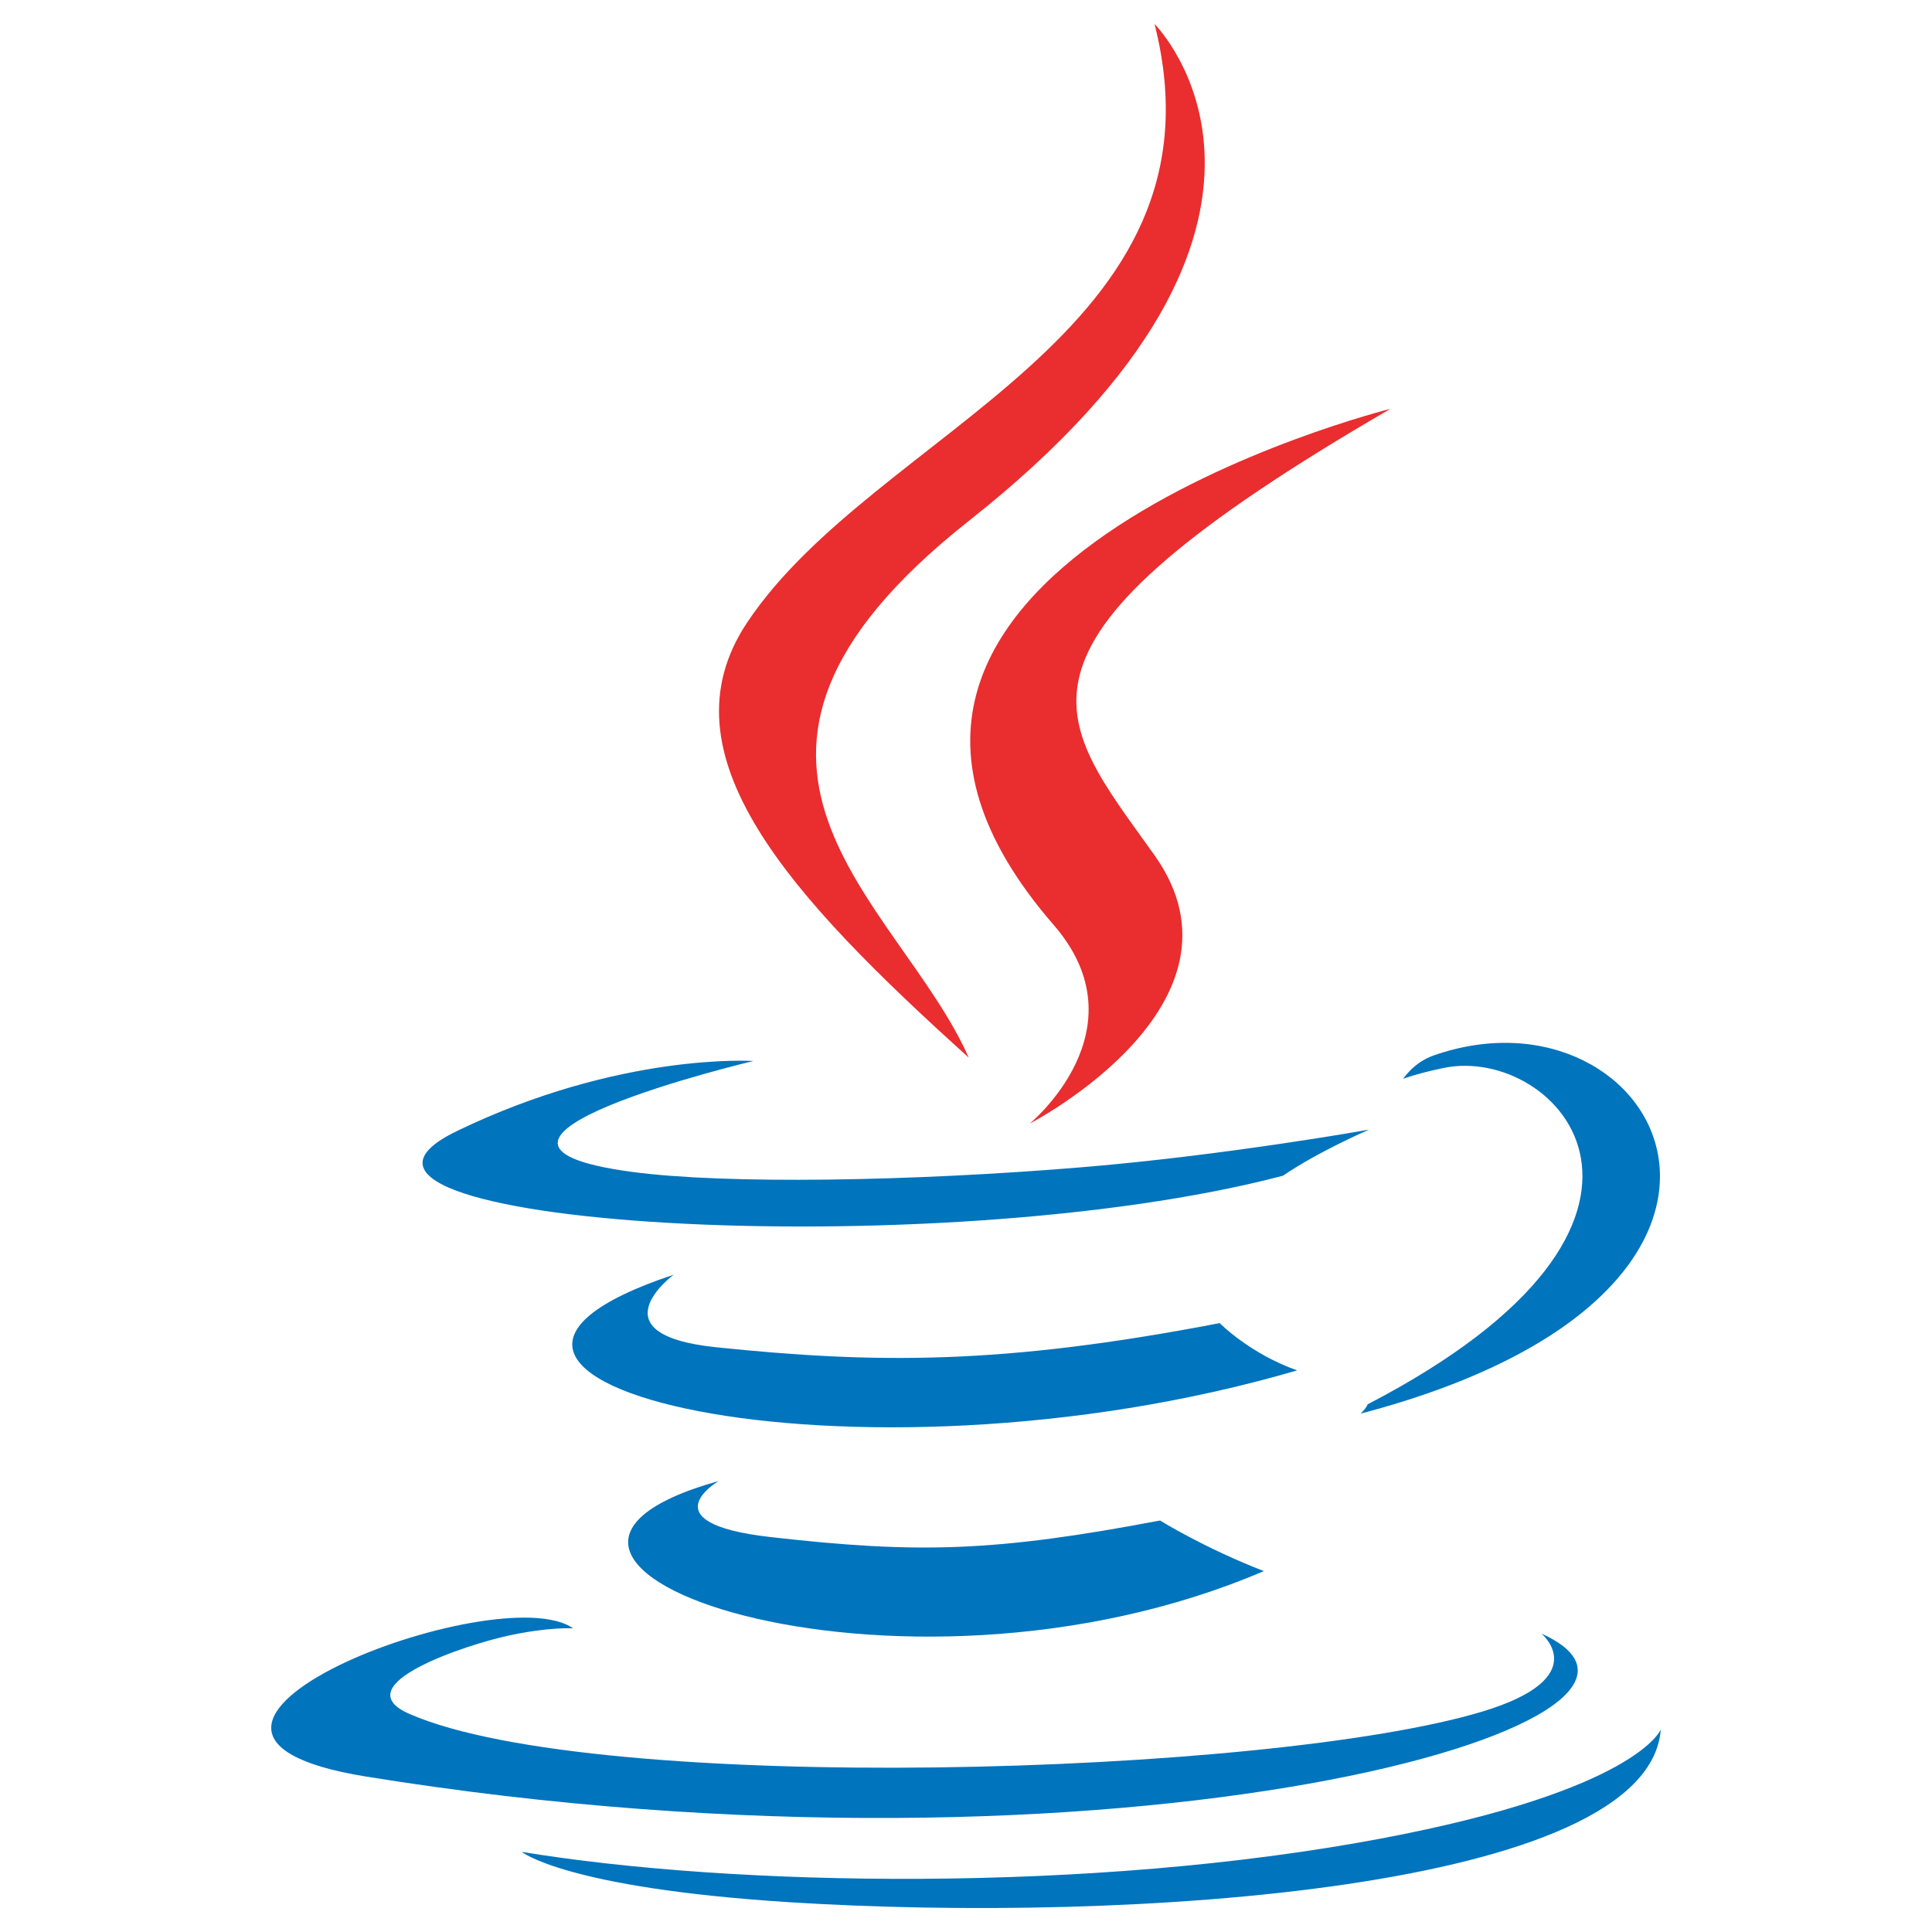
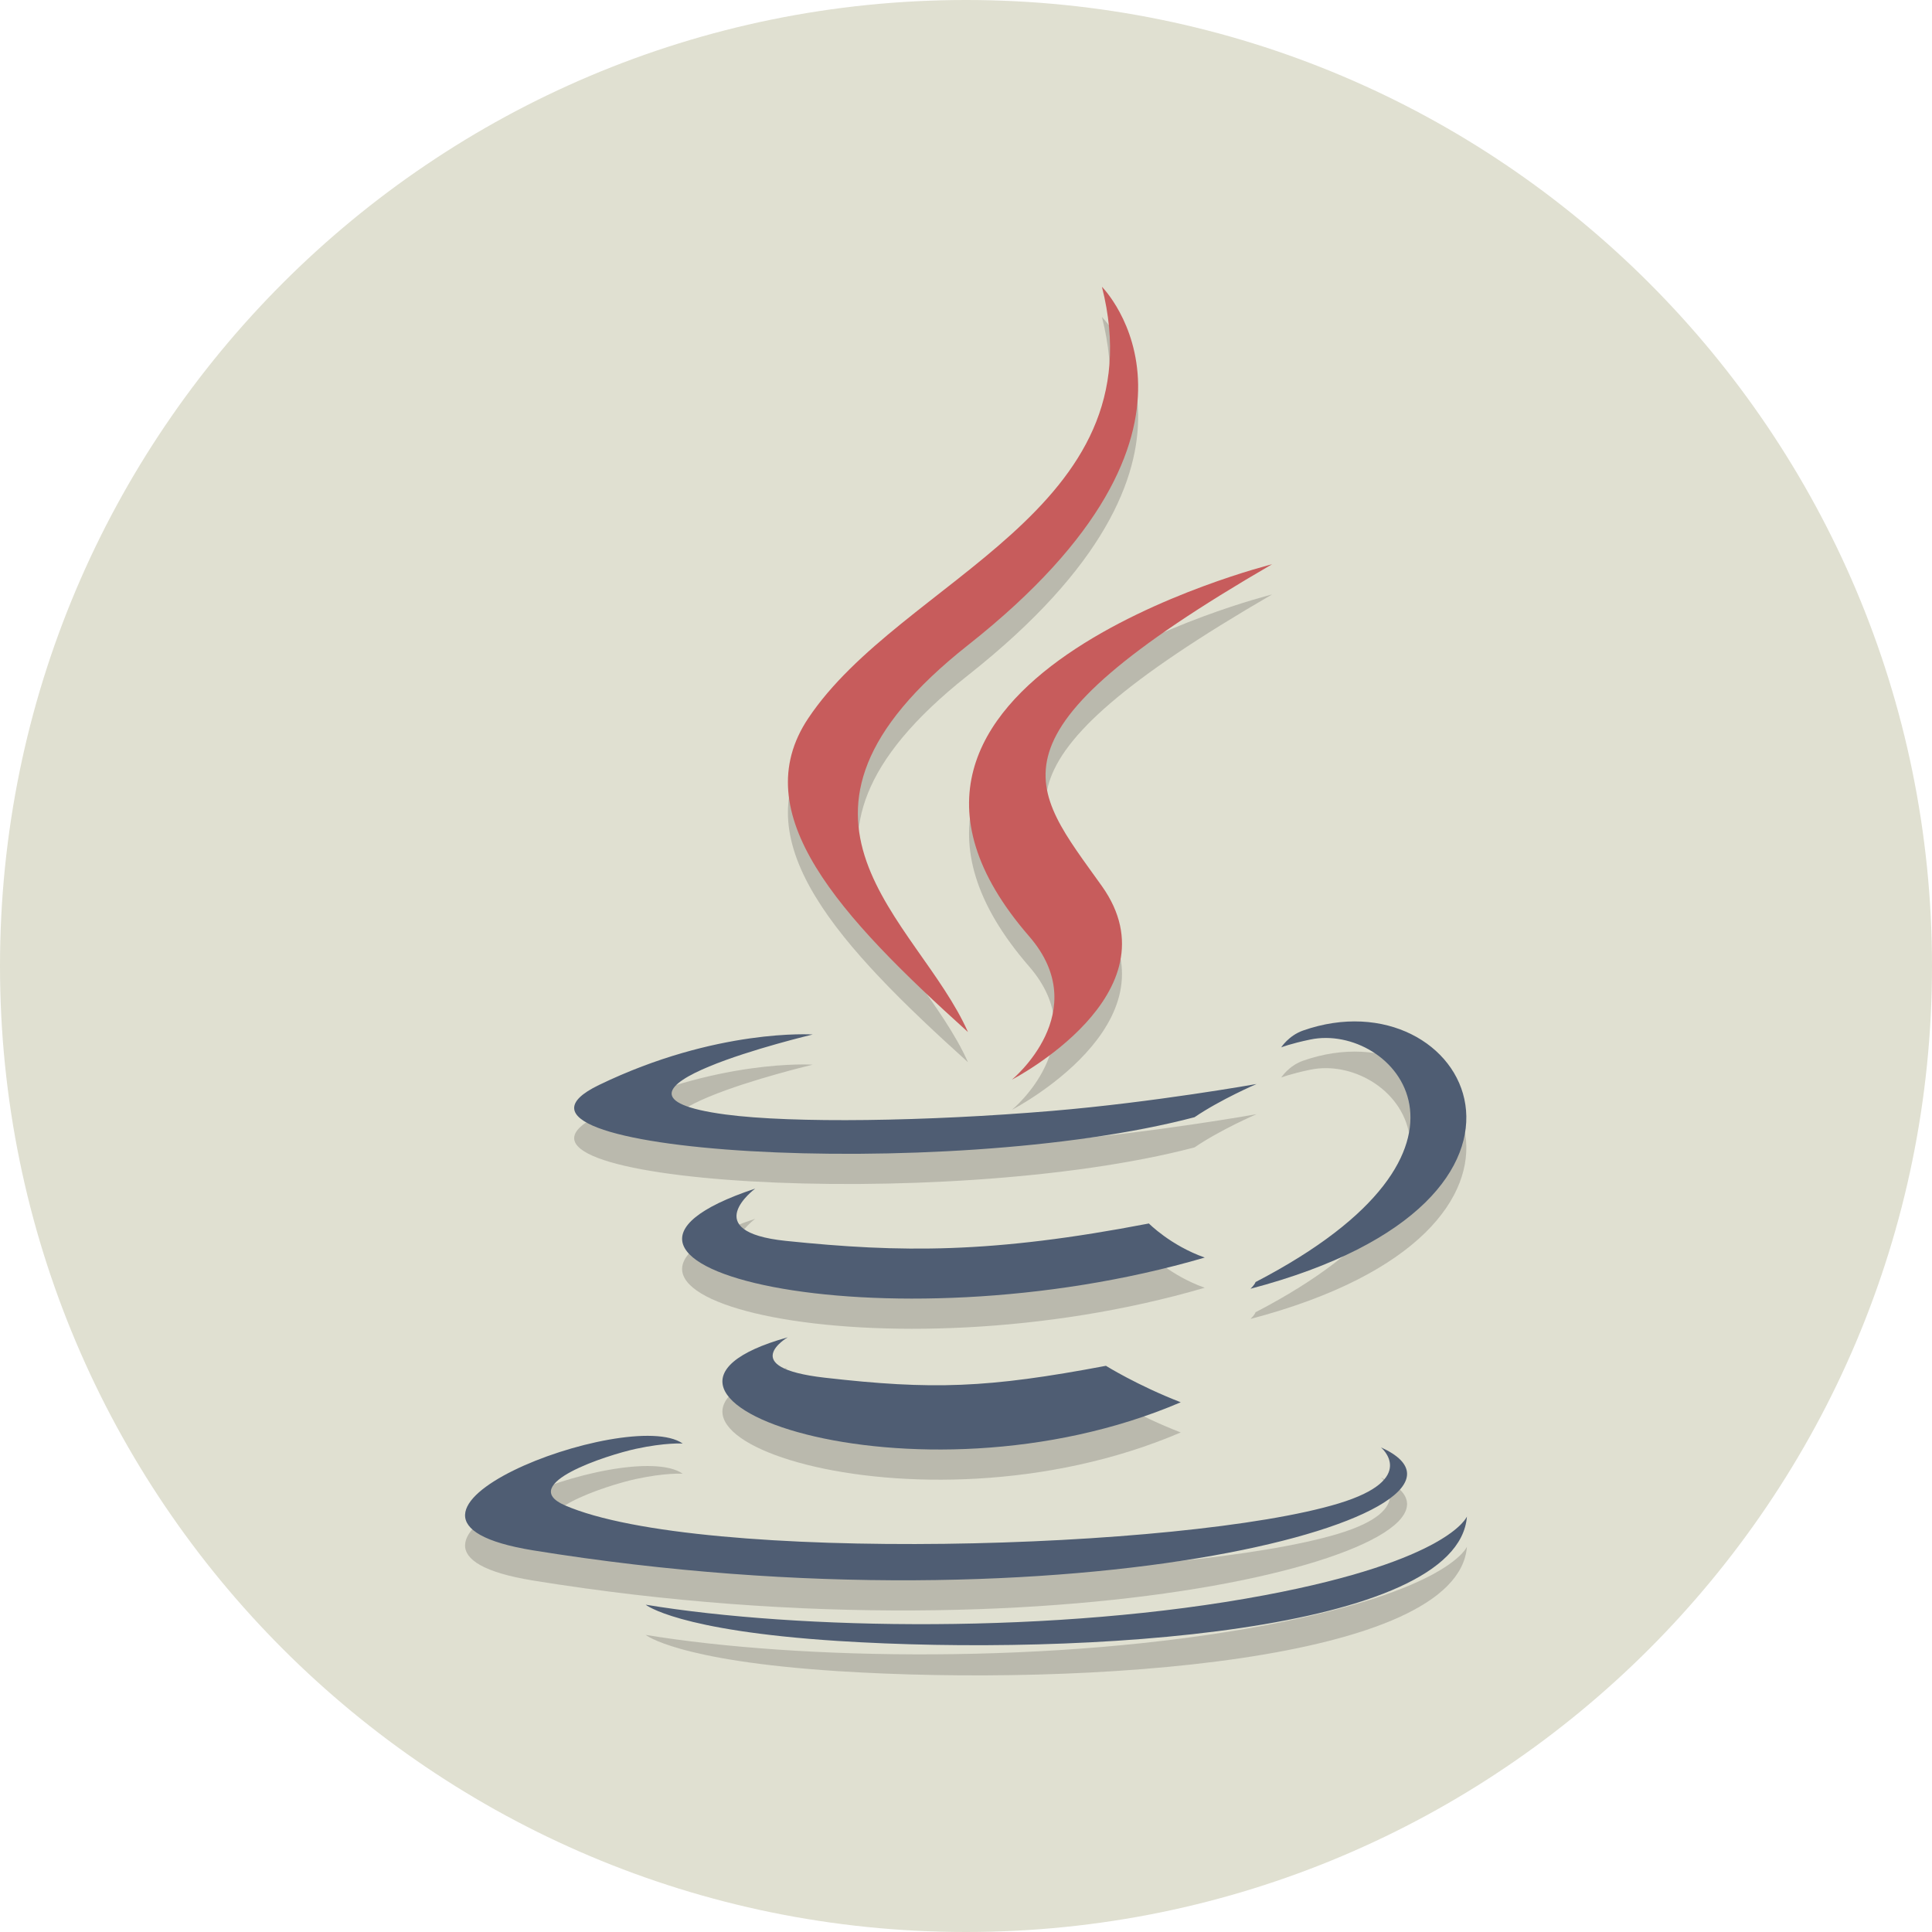
- <svg xmlns="http://www.w3.org/2000/svg" version="1.1" viewBox="0 0 128 128">
-   <path fill="#0074BD" d="M47.617 98.12s-4.767 2.774 3.397 3.71c9.892 1.13 14.947.968 25.845-1.092 0 0 2.871 1.795 6.873 3.351-24.439 10.47-55.308-.607-36.115-5.969zm-2.988-13.665s-5.348 3.959 2.823 4.805c10.567 1.091 18.91 1.18 33.354-1.6 0 0 1.993 2.025 5.132 3.131-29.542 8.64-62.446.68-41.309-6.336z" />
-   <path fill="#EA2D2E" d="M69.802 61.271c6.025 6.935-1.58 13.17-1.58 13.17s15.289-7.891 8.269-17.777c-6.559-9.215-11.587-13.792 15.635-29.58 0 .001-42.731 10.67-22.324 34.187z" />
-   <path fill="#0074BD" d="M102.123 108.229s3.529 2.91-3.888 5.159c-14.102 4.272-58.706 5.56-71.094.171-4.451-1.938 3.899-4.625 6.526-5.192 2.739-.593 4.303-.485 4.303-.485-4.953-3.487-32.013 6.85-13.743 9.815 49.821 8.076 90.817-3.637 77.896-9.468zM49.912 70.294s-22.686 5.389-8.033 7.348c6.188.828 18.518.638 30.011-.326 9.39-.789 18.813-2.474 18.813-2.474s-3.308 1.419-5.704 3.053c-23.042 6.061-67.544 3.238-54.731-2.958 10.832-5.239 19.644-4.643 19.644-4.643zm40.697 22.747c23.421-12.167 12.591-23.86 5.032-22.285-1.848.385-2.677.72-2.677.72s.688-1.079 2-1.543c14.953-5.255 26.451 15.503-4.823 23.725 0-.002.359-.327.468-.617z" />
-   <path fill="#EA2D2E" d="M76.491 1.587S89.459 14.563 64.188 34.51c-20.266 16.006-4.621 25.13-.007 35.559-11.831-10.673-20.509-20.07-14.688-28.815C58.041 28.42 81.722 22.195 76.491 1.587z" />
-   <path fill="#0074BD" d="M52.214 126.021c22.476 1.437 57-.8 57.817-11.436 0 0-1.571 4.032-18.577 7.231-19.186 3.612-42.854 3.191-56.887.874 0 .001 2.875 2.381 17.647 3.331z" />
+ <svg xmlns="http://www.w3.org/2000/svg" xml:space="preserve" id="svg840" x="0" y="0" version="1.1" viewBox="0 0 64 64">
+   <style id="style824" type="text/css">.st1{opacity:.2}.st2{fill:#231f20}.st3{fill:#f5cf87}</style>
+   <g id="Layer_1">
+     <g id="g828" fill-opacity="1">
+       <circle id="circle826" cx="32" cy="32" r="32" fill="#e0e0d1" />
+       <g id="g2438-1" fill="#231f20" opacity=".2" transform="matrix(.3605 0 0 .3605 8.928 9.928)">
+         <path id="path2417-3" d="M47.617 98.12s-4.767 2.774 3.397 3.71c9.892 1.13 14.947.968 25.845-1.092 0 0 2.871 1.795 6.873 3.351-24.439 10.47-55.308-.607-36.115-5.969zm-2.988-13.665s-5.348 3.959 2.823 4.805c10.567 1.091 18.91 1.18 33.354-1.6 0 0 1.993 2.025 5.132 3.131-29.542 8.64-62.446.68-41.309-6.336z" />
+         <path id="path2419-9" d="M69.802 61.271c6.025 6.935-1.58 13.17-1.58 13.17s15.289-7.891 8.269-17.777c-6.559-9.215-11.587-13.792 15.635-29.58 0 .001-42.731 10.67-22.324 34.187z" />
+         <path id="path2421-7" d="M102.123 108.229s3.529 2.91-3.888 5.159c-14.102 4.272-58.706 5.56-71.094.171-4.451-1.938 3.899-4.625 6.526-5.192 2.739-.593 4.303-.485 4.303-.485-4.953-3.487-32.013 6.85-13.743 9.815 49.821 8.076 90.817-3.637 77.896-9.468zM49.912 70.294s-22.686 5.389-8.033 7.348c6.188.828 18.518.638 30.011-.326 9.39-.789 18.813-2.474 18.813-2.474s-3.308 1.419-5.704 3.053c-23.042 6.061-67.544 3.238-54.731-2.958 10.832-5.239 19.644-4.643 19.644-4.643Zm40.697 22.747c23.421-12.167 12.591-23.86 5.032-22.285-1.848.385-2.677.72-2.677.72s.688-1.079 2-1.543c14.953-5.255 26.451 15.503-4.823 23.725 0-.002.359-.327.468-.617z" />
+         <path id="path2423-3" d="M76.491 1.587S89.459 14.563 64.188 34.51c-20.266 16.006-4.621 25.13-.007 35.559-11.831-10.673-20.509-20.07-14.688-28.815C58.041 28.42 81.722 22.195 76.491 1.587Z" />
+         <path id="path2425-7" d="M52.214 126.021c22.476 1.437 57-.8 57.817-11.436 0 0-1.571 4.032-18.577 7.231-19.186 3.612-42.854 3.191-56.887.874 0 .001 2.875 2.381 17.647 3.331z" />
+       </g>
+       <g id="g2438" transform="matrix(.3605 0 0 .3605 8.928 8.928)">
+         <path id="path2417" fill="#4f5d73" d="M47.617 98.12s-4.767 2.774 3.397 3.71c9.892 1.13 14.947.968 25.845-1.092 0 0 2.871 1.795 6.873 3.351-24.439 10.47-55.308-.607-36.115-5.969zm-2.988-13.665s-5.348 3.959 2.823 4.805c10.567 1.091 18.91 1.18 33.354-1.6 0 0 1.993 2.025 5.132 3.131-29.542 8.64-62.446.68-41.309-6.336z" />
+         <path id="path2419" fill="#c75c5c" d="M69.802 61.271c6.025 6.935-1.58 13.17-1.58 13.17s15.289-7.891 8.269-17.777c-6.559-9.215-11.587-13.792 15.635-29.58 0 .001-42.731 10.67-22.324 34.187z" />
+         <path id="path2421" fill="#4f5d73" d="M102.123 108.229s3.529 2.91-3.888 5.159c-14.102 4.272-58.706 5.56-71.094.171-4.451-1.938 3.899-4.625 6.526-5.192 2.739-.593 4.303-.485 4.303-.485-4.953-3.487-32.013 6.85-13.743 9.815 49.821 8.076 90.817-3.637 77.896-9.468zM49.912 70.294s-22.686 5.389-8.033 7.348c6.188.828 18.518.638 30.011-.326 9.39-.789 18.813-2.474 18.813-2.474s-3.308 1.419-5.704 3.053c-23.042 6.061-67.544 3.238-54.731-2.958 10.832-5.239 19.644-4.643 19.644-4.643Zm40.697 22.747c23.421-12.167 12.591-23.86 5.032-22.285-1.848.385-2.677.72-2.677.72s.688-1.079 2-1.543c14.953-5.255 26.451 15.503-4.823 23.725 0-.002.359-.327.468-.617z" />
+         <path id="path2423" fill="#c75c5c" d="M76.491 1.587S89.459 14.563 64.188 34.51c-20.266 16.006-4.621 25.13-.007 35.559-11.831-10.673-20.509-20.07-14.688-28.815C58.041 28.42 81.722 22.195 76.491 1.587Z" />
+         <path id="path2425" fill="#4f5d73" d="M52.214 126.021c22.476 1.437 57-.8 57.817-11.436 0 0-1.571 4.032-18.577 7.231-19.186 3.612-42.854 3.191-56.887.874 0 .001 2.875 2.381 17.647 3.331z" />
+       </g>
+     </g>
+   </g>
</svg>
